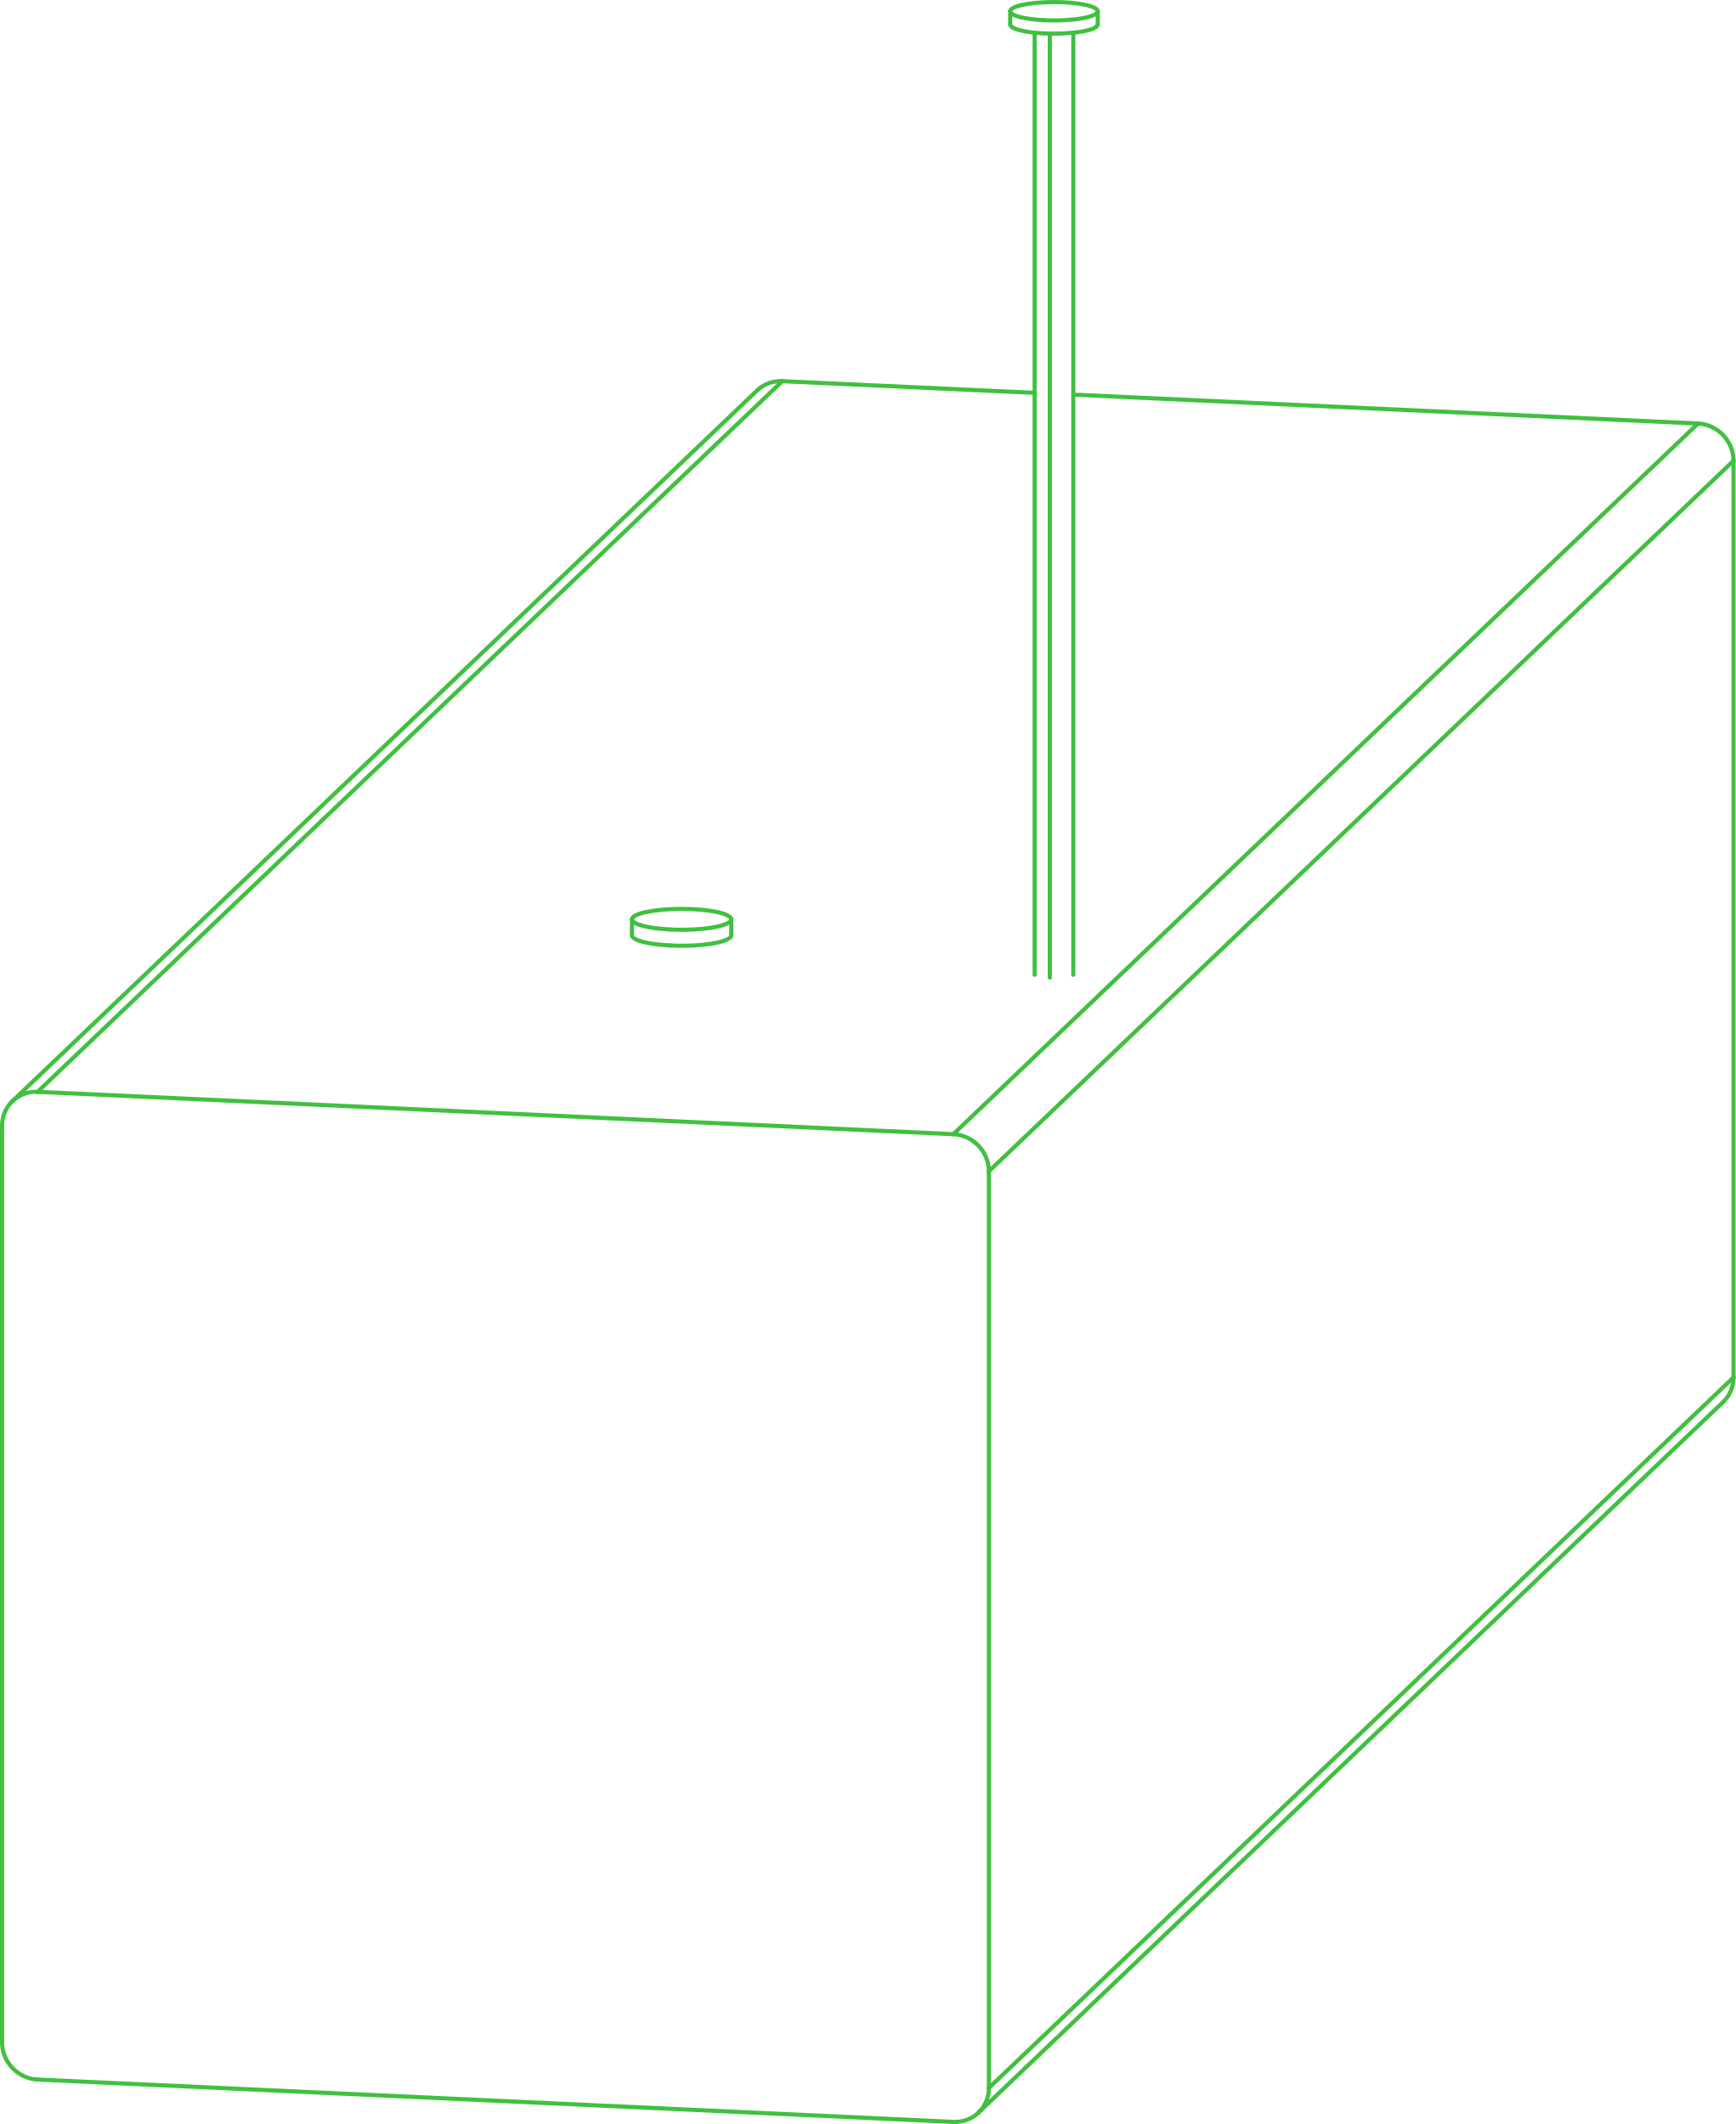
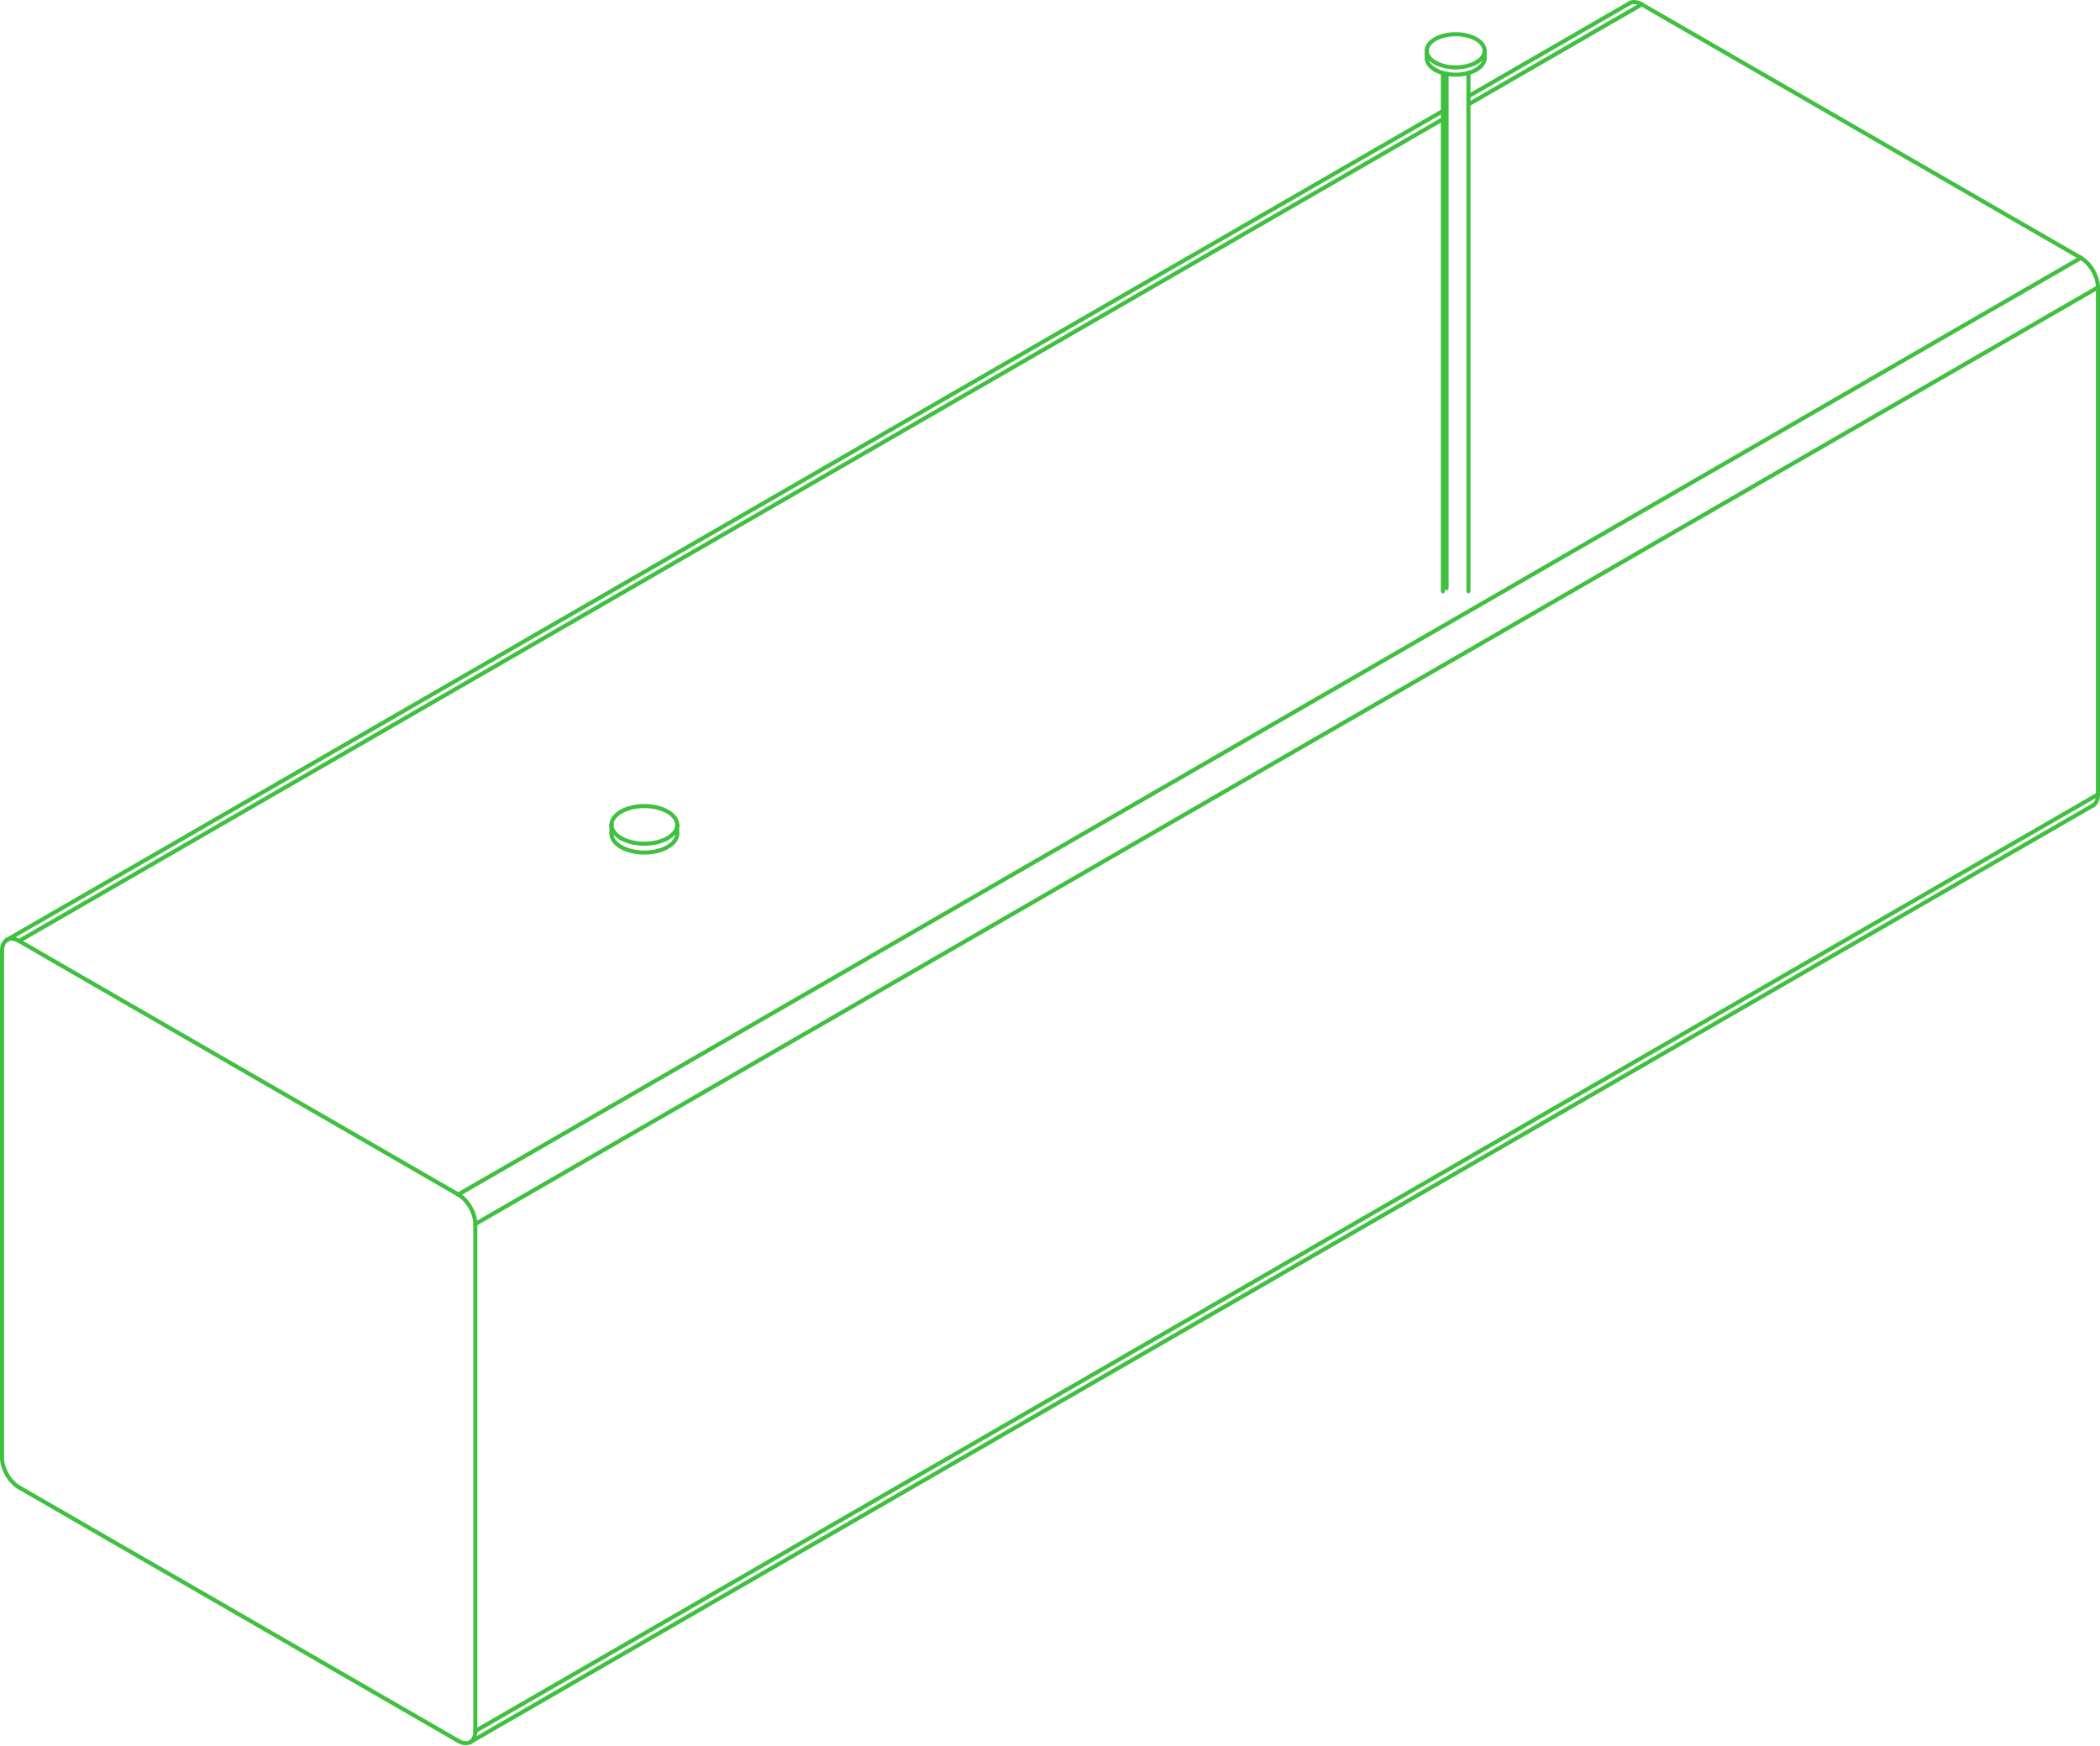
- <svg xmlns="http://www.w3.org/2000/svg" width="419.13mm" height="513mm" viewBox="-76.349 -110.112 152.704 186.904" version="1.1">
+ <svg xmlns="http://www.w3.org/2000/svg" width="513mm" height="426.431mm" viewBox="-0.272 -196.294 278.932 231.862" version="1.1">
  <g transform="scale(1,-1)" stroke-linecap="round">
-     <g fill="none" stroke="rgb(64,192,64)" stroke-width="0.364" id="Visible">
-       <line x1="-76.167" y1="-69.608" x2="-76.167" y2="11.051" />
-       <line x1="-73.042" y1="-72.881" x2="7.529" y2="-76.606" />
-       <path d="M -76.167,-69.608 A 3.2,3.055 133.665 0,1 -73.042,-72.881" />
-       <path d="M 10.655,-73.622 A 3.2,3.055 -46.335 0,0 9.739,-75.793" />
-       <path d="M 9.739,-75.793 A 3.2,3.055 -46.335 0,0 7.529,-76.606" />
-       <line x1="10.655" y1="-73.622" x2="10.655" y2="7.037" />
-       <path d="M -76.167,11.051 A 3.2,3.055 -46.335 0,0 -75.251,13.222" />
-       <path d="M -75.251,13.222 A 3.2,3.055 -46.335 0,0 -73.042,14.035" />
-       <path d="M 10.655,7.037 A 3.2,3.055 133.665 0,1 7.529,10.31" />
-       <line x1="-73.042" y1="14.035" x2="7.529" y2="10.31" />
-       <path d="M -9.734,75.756 A 3.2,3.055 -46.335 0,0 -7.524,76.57" />
-       <path d="M 76.172,-11.088 A 3.2,3.055 -46.335 0,0 75.257,-13.258" />
-       <line x1="76.172" y1="-11.088" x2="76.172" y2="69.571" />
-       <path d="M 76.172,69.571 A 3.2,3.055 133.665 0,1 73.047,72.844" />
-       <line x1="-7.524" y1="76.57" x2="14.682" y2="75.543" />
-       <line x1="18.082" y1="75.386" x2="73.047" y2="72.844" />
-       <path d="M -17.316,28.318 A 4.369,0.918 0.0 0,1 -12.008,29.214" />
-       <path d="M -12.008,29.214 A 4.369,0.918 0.0 1,1 -20.746,29.214" />
-       <path d="M -20.746,29.214 A 4.369,0.918 0.0 0,1 -17.316,28.318" />
-       <path d="M -17.316,26.91 A 4.369,0.918 0.0 0,1 -12.008,27.806" />
-       <path d="M -20.746,27.806 A 4.369,0.918 0.0 0,1 -17.316,26.91" />
-       <path d="M 15.554,108.331 A 3.85,0.809 0.0 0,1 20.232,109.121" />
-       <path d="M 20.232,109.121 A 3.85,0.809 0.0 1,1 12.532,109.121" />
-       <path d="M 12.532,109.121 A 3.85,0.809 0.0 0,1 15.554,108.331" />
-       <path d="M 15.554,107.168 A 3.85,0.809 0.0 0,1 20.232,107.957" />
-       <path d="M 12.532,107.957 A 3.85,0.809 0.0 0,1 15.554,107.168" />
-       <line x1="16.017" y1="107.152" x2="16.017" y2="24.092" />
-       <line x1="-73.042" y1="14.035" x2="-7.524" y2="76.57" />
-       <line x1="10.655" y1="-73.622" x2="76.172" y2="-11.088" />
-       <line x1="10.655" y1="7.037" x2="76.172" y2="69.571" />
-       <line x1="7.529" y1="10.31" x2="73.047" y2="72.844" />
-       <line x1="-75.251" y1="13.222" x2="-9.734" y2="75.756" />
-       <line x1="9.739" y1="-75.793" x2="75.257" y2="-13.258" />
-       <line x1="-12.008" y1="27.806" x2="-12.008" y2="29.214" />
-       <line x1="-20.746" y1="27.806" x2="-20.746" y2="29.214" />
-       <line x1="20.232" y1="107.957" x2="20.232" y2="109.121" />
-       <line x1="12.532" y1="107.957" x2="12.532" y2="109.121" />
-       <line x1="18.082" y1="24.336" x2="18.082" y2="107.232" />
-       <line x1="14.682" y1="24.336" x2="14.682" y2="107.232" />
+     <g fill="none" stroke="rgb(64,192,64)" stroke-width="0.544" id="Visible">
+       <line x1="0.0" y1="2.613" x2="0.0" y2="69.974" />
+       <line x1="2.263" y1="-1.306" x2="60.599" y2="-34.987" />
+       <path d="M 0.0,2.613 A 3.2,1.847 120.0 0,1 2.263,-1.306" />
+       <path d="M 62.862,-33.681 A 3.2,1.847 -60.0 0,0 62.199,-35.145" />
+       <path d="M 62.199,-35.145 A 3.2,1.847 -60.0 0,0 60.599,-34.987" />
+       <line x1="62.862" y1="-33.681" x2="62.862" y2="33.681" />
+       <path d="M 0.0,69.974 A 3.2,1.847 -60.0 0,0 0.663,71.439" />
+       <path d="M 0.663,71.439 A 3.2,1.847 -60.0 0,0 2.263,71.28" />
+       <path d="M 62.862,33.681 A 3.2,1.847 120.0 0,1 60.599,37.6" />
+       <line x1="2.263" y1="71.28" x2="60.599" y2="37.6" />
+       <path d="M 216.189,195.873 A 3.2,1.847 -60.0 0,0 217.789,195.714" />
+       <path d="M 278.388,90.754 A 3.2,1.847 -60.0 0,0 277.725,89.289" />
+       <line x1="278.388" y1="90.754" x2="278.388" y2="158.115" />
+       <path d="M 278.388,158.115 A 3.2,1.847 120.0 0,1 276.125,162.034" />
+       <line x1="217.789" y1="195.714" x2="276.125" y2="162.034" />
+       <path d="M 82.223,84.941 A 4.369,2.522 0.0 0,1 89.681,86.724" />
+       <path d="M 89.681,86.724 A 4.369,2.522 0.0 0,1 80.944,86.724" />
+       <path d="M 80.944,86.724 A 4.369,2.522 0.0 0,1 82.223,84.941" />
+       <path d="M 82.223,83.765 A 4.369,2.522 0.0 0,1 89.681,85.548" />
+       <path d="M 80.944,85.548 A 4.369,2.522 0.0 0,1 82.223,83.765" />
+       <path d="M 190.353,187.99 A 3.85,2.223 0.0 0,1 196.925,189.562" />
+       <path d="M 196.925,189.562 A 3.85,2.223 0.0 0,1 189.226,189.562" />
+       <path d="M 189.226,189.562 A 3.85,2.223 0.0 0,1 190.353,187.99" />
+       <path d="M 190.353,187.018 A 3.85,2.223 0.0 0,1 196.925,188.59" />
+       <path d="M 189.226,188.59 A 3.85,2.223 0.0 0,1 190.353,187.018" />
+       <line x1="191.873" y1="186.479" x2="191.873" y2="118.149" />
+       <line x1="2.263" y1="71.28" x2="191.375" y2="180.464" />
+       <line x1="194.775" y1="182.427" x2="217.789" y2="195.714" />
+       <line x1="62.862" y1="-33.681" x2="278.388" y2="90.754" />
+       <line x1="62.862" y1="33.681" x2="278.388" y2="158.115" />
+       <line x1="60.599" y1="37.6" x2="276.125" y2="162.034" />
+       <line x1="0.663" y1="71.439" x2="191.375" y2="181.547" />
+       <line x1="194.775" y1="183.51" x2="216.189" y2="195.873" />
+       <line x1="62.199" y1="-35.145" x2="277.725" y2="89.289" />
+       <line x1="89.681" y1="85.548" x2="89.681" y2="86.724" />
+       <line x1="80.944" y1="85.548" x2="80.944" y2="86.724" />
+       <line x1="196.925" y1="188.59" x2="196.925" y2="189.562" />
+       <line x1="189.226" y1="188.59" x2="189.226" y2="189.562" />
+       <line x1="194.775" y1="117.748" x2="194.775" y2="186.596" />
+       <line x1="191.375" y1="117.748" x2="191.375" y2="186.596" />
    </g>
  </g>
</svg>
